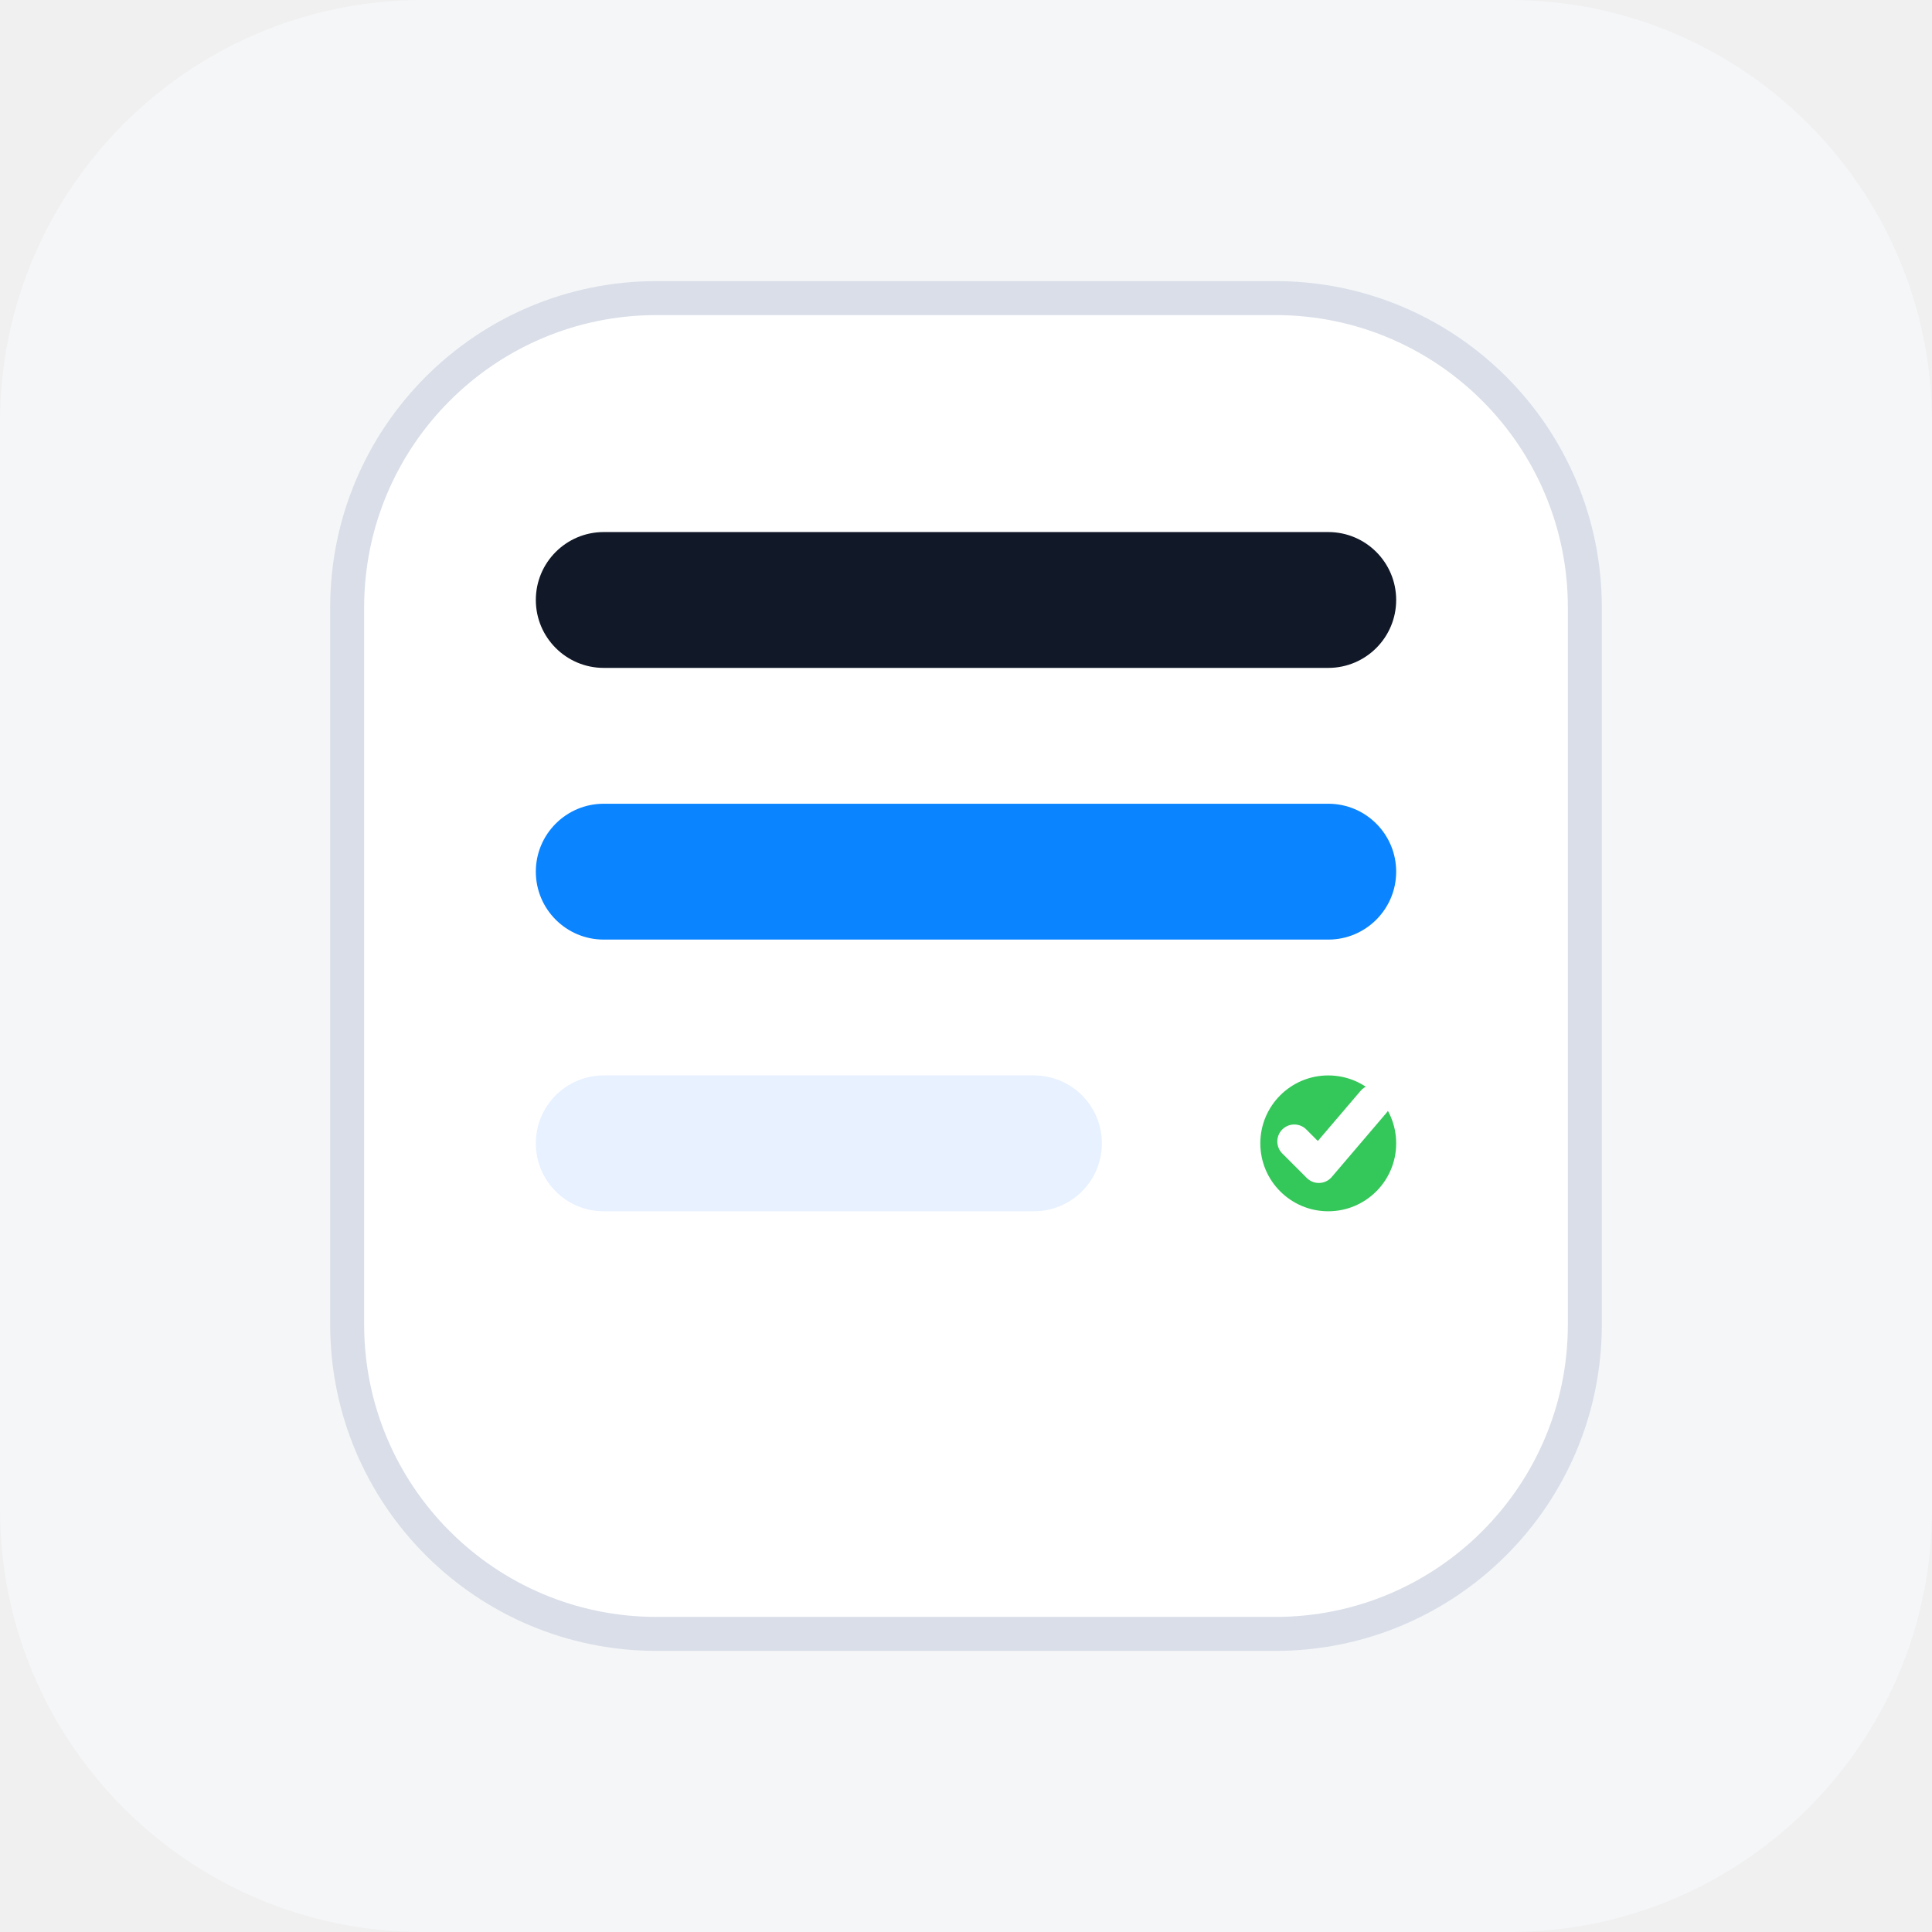
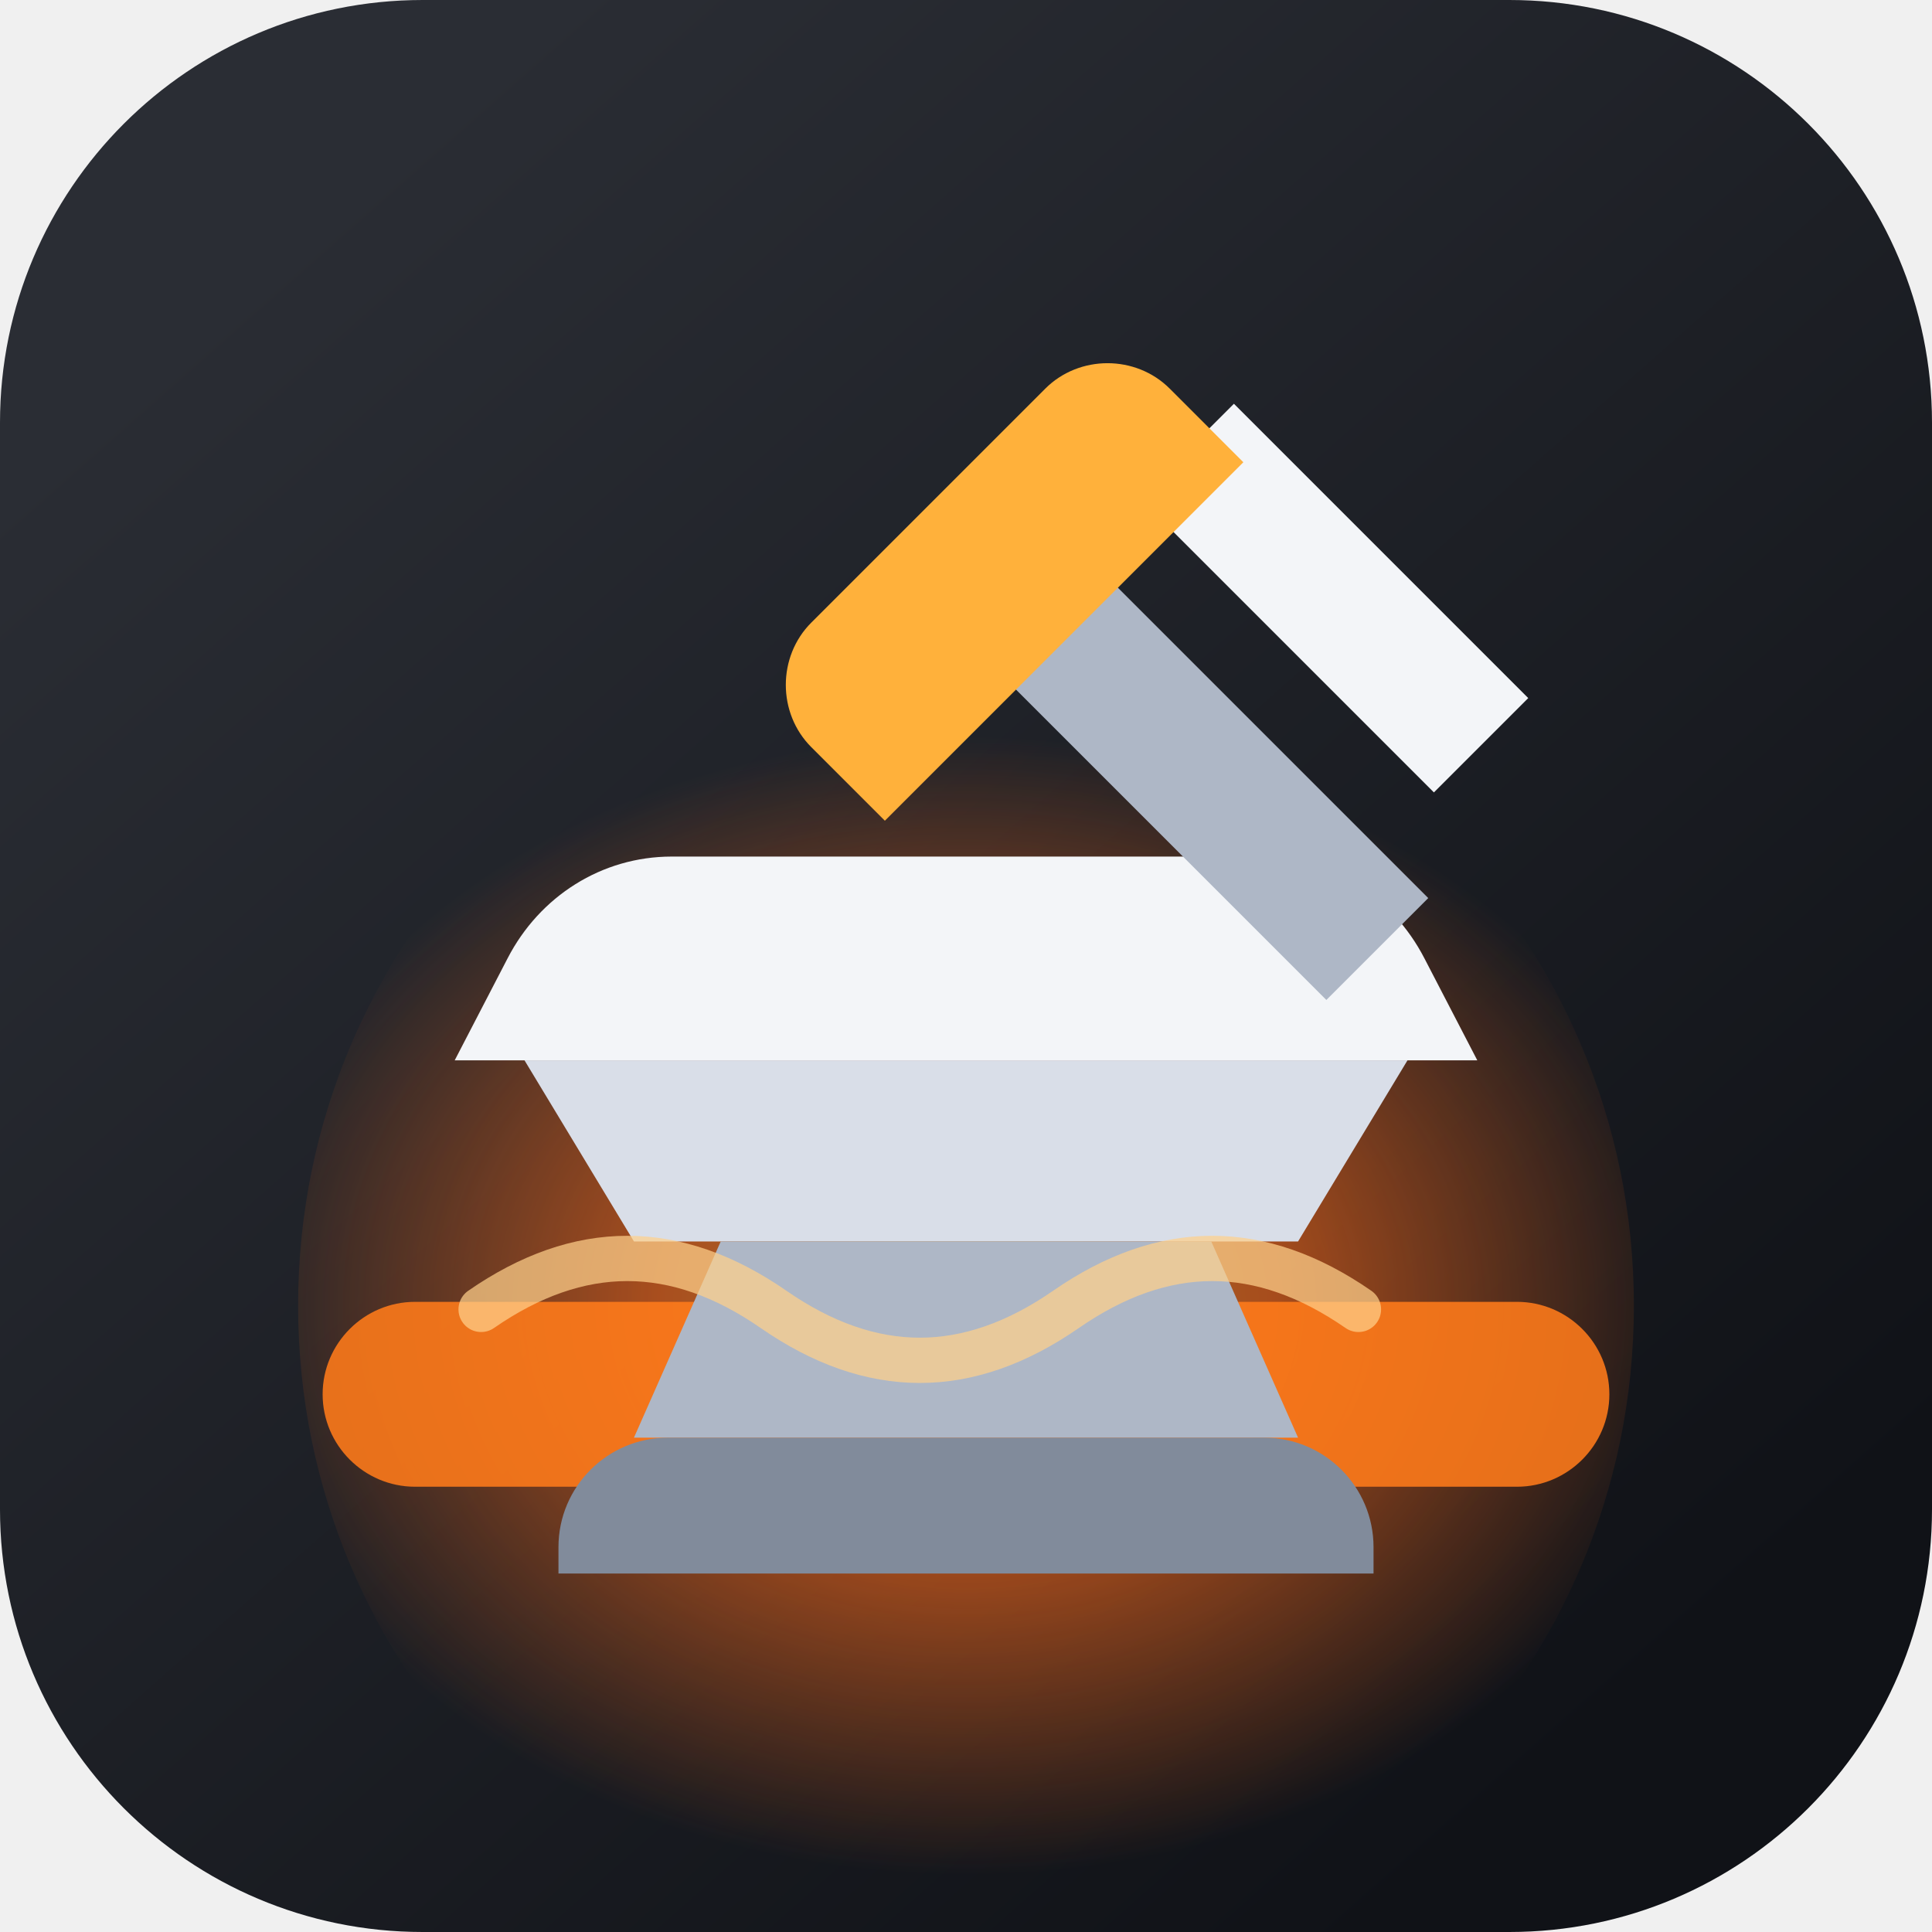
- <svg xmlns="http://www.w3.org/2000/svg" viewBox="0 0 1024 1024" role="img" aria-label="나의 업무판">
-   <rect width="1024" height="1024" rx="224" fill="#F5F6F8" />
-   <rect x="184" y="158" width="656" height="708" rx="164" fill="#FFFFFF" />
-   <rect x="184" y="158" width="656" height="708" rx="164" fill="none" stroke="#D9DEE8" stroke-width="18" />
-   <rect x="284" y="282" width="456" height="72" rx="36" fill="#111827" />
-   <rect x="284" y="426" width="456" height="72" rx="36" fill="#0A84FF" />
-   <rect x="284" y="570" width="300" height="72" rx="36" fill="#E7F1FF" />
-   <circle cx="704" cy="606" r="36" fill="#34C759" />
-   <path d="M686 605l13 13 29-34" fill="none" stroke="#FFFFFF" stroke-width="18" stroke-linecap="round" stroke-linejoin="round" />
+ <svg xmlns="http://www.w3.org/2000/svg" viewBox="0 0 1024 1024" role="img" aria-label="업무판 대장간 아이콘">
+   <defs>
+     <linearGradient id="bg" x1="162" y1="116" x2="862" y2="908" gradientUnits="userSpaceOnUse">
+       <stop stop-color="#2A2D34" />
+       <stop offset="1" stop-color="#101217" />
+     </linearGradient>
+     <radialGradient id="glow" cx="0" cy="0" r="1" gradientUnits="userSpaceOnUse" gradientTransform="translate(512 692) rotate(90) scale(300 390)">
+       <stop stop-color="#FFB13B" />
+       <stop offset=".42" stop-color="#FF6B1A" />
+       <stop offset="1" stop-color="#FF6B1A" stop-opacity="0" />
+     </radialGradient>
+   </defs>
+   <rect width="1024" height="1024" rx="224" fill="url(#bg)" />
+   <circle cx="512" cy="692" r="354" fill="url(#glow)" opacity=".62" />
+   <path d="M220 690h584c27 0 49 22 49 49s-22 49-49 49H220c-27 0-49-22-49-49s22-49 49-49Z" fill="#FF7A1A" opacity=".88" />
+   <path d="M278 562h468l-58 96H336l-58-96Z" fill="#D9DEE8" />
+   <path d="M356 454h312c37 0 70 21 87 54l28 54H241l28-54c17-33 50-54 87-54Z" fill="#F3F5F8" />
+   <path d="M382 658h260l46 104H336l46-104Z" fill="#AEB7C6" />
+   <path d="M354 762h316c32 0 58 26 58 58v14H296v-14c0-32 26-58 58-58Z" fill="#818B9B" />
+   <path d="M654 214l156 156-50 50-156-156 50-50Z" fill="#F3F5F8" />
+   <path d="M550 269l207 207-54 54-207-207 54-54Z" fill="#AEB7C6" />
+   <path d="M430 330l124-124c18-18 48-18 66 0l39 39-190 190-39-39c-18-18-18-48 0-66Z" fill="#FFB13B" />
+   <path d="M255 694c52-36 103-36 155 0s103 36 155 0 103-36 155 0" fill="none" stroke="#FFD08A" stroke-width="24" stroke-linecap="round" opacity=".72" />
</svg>
